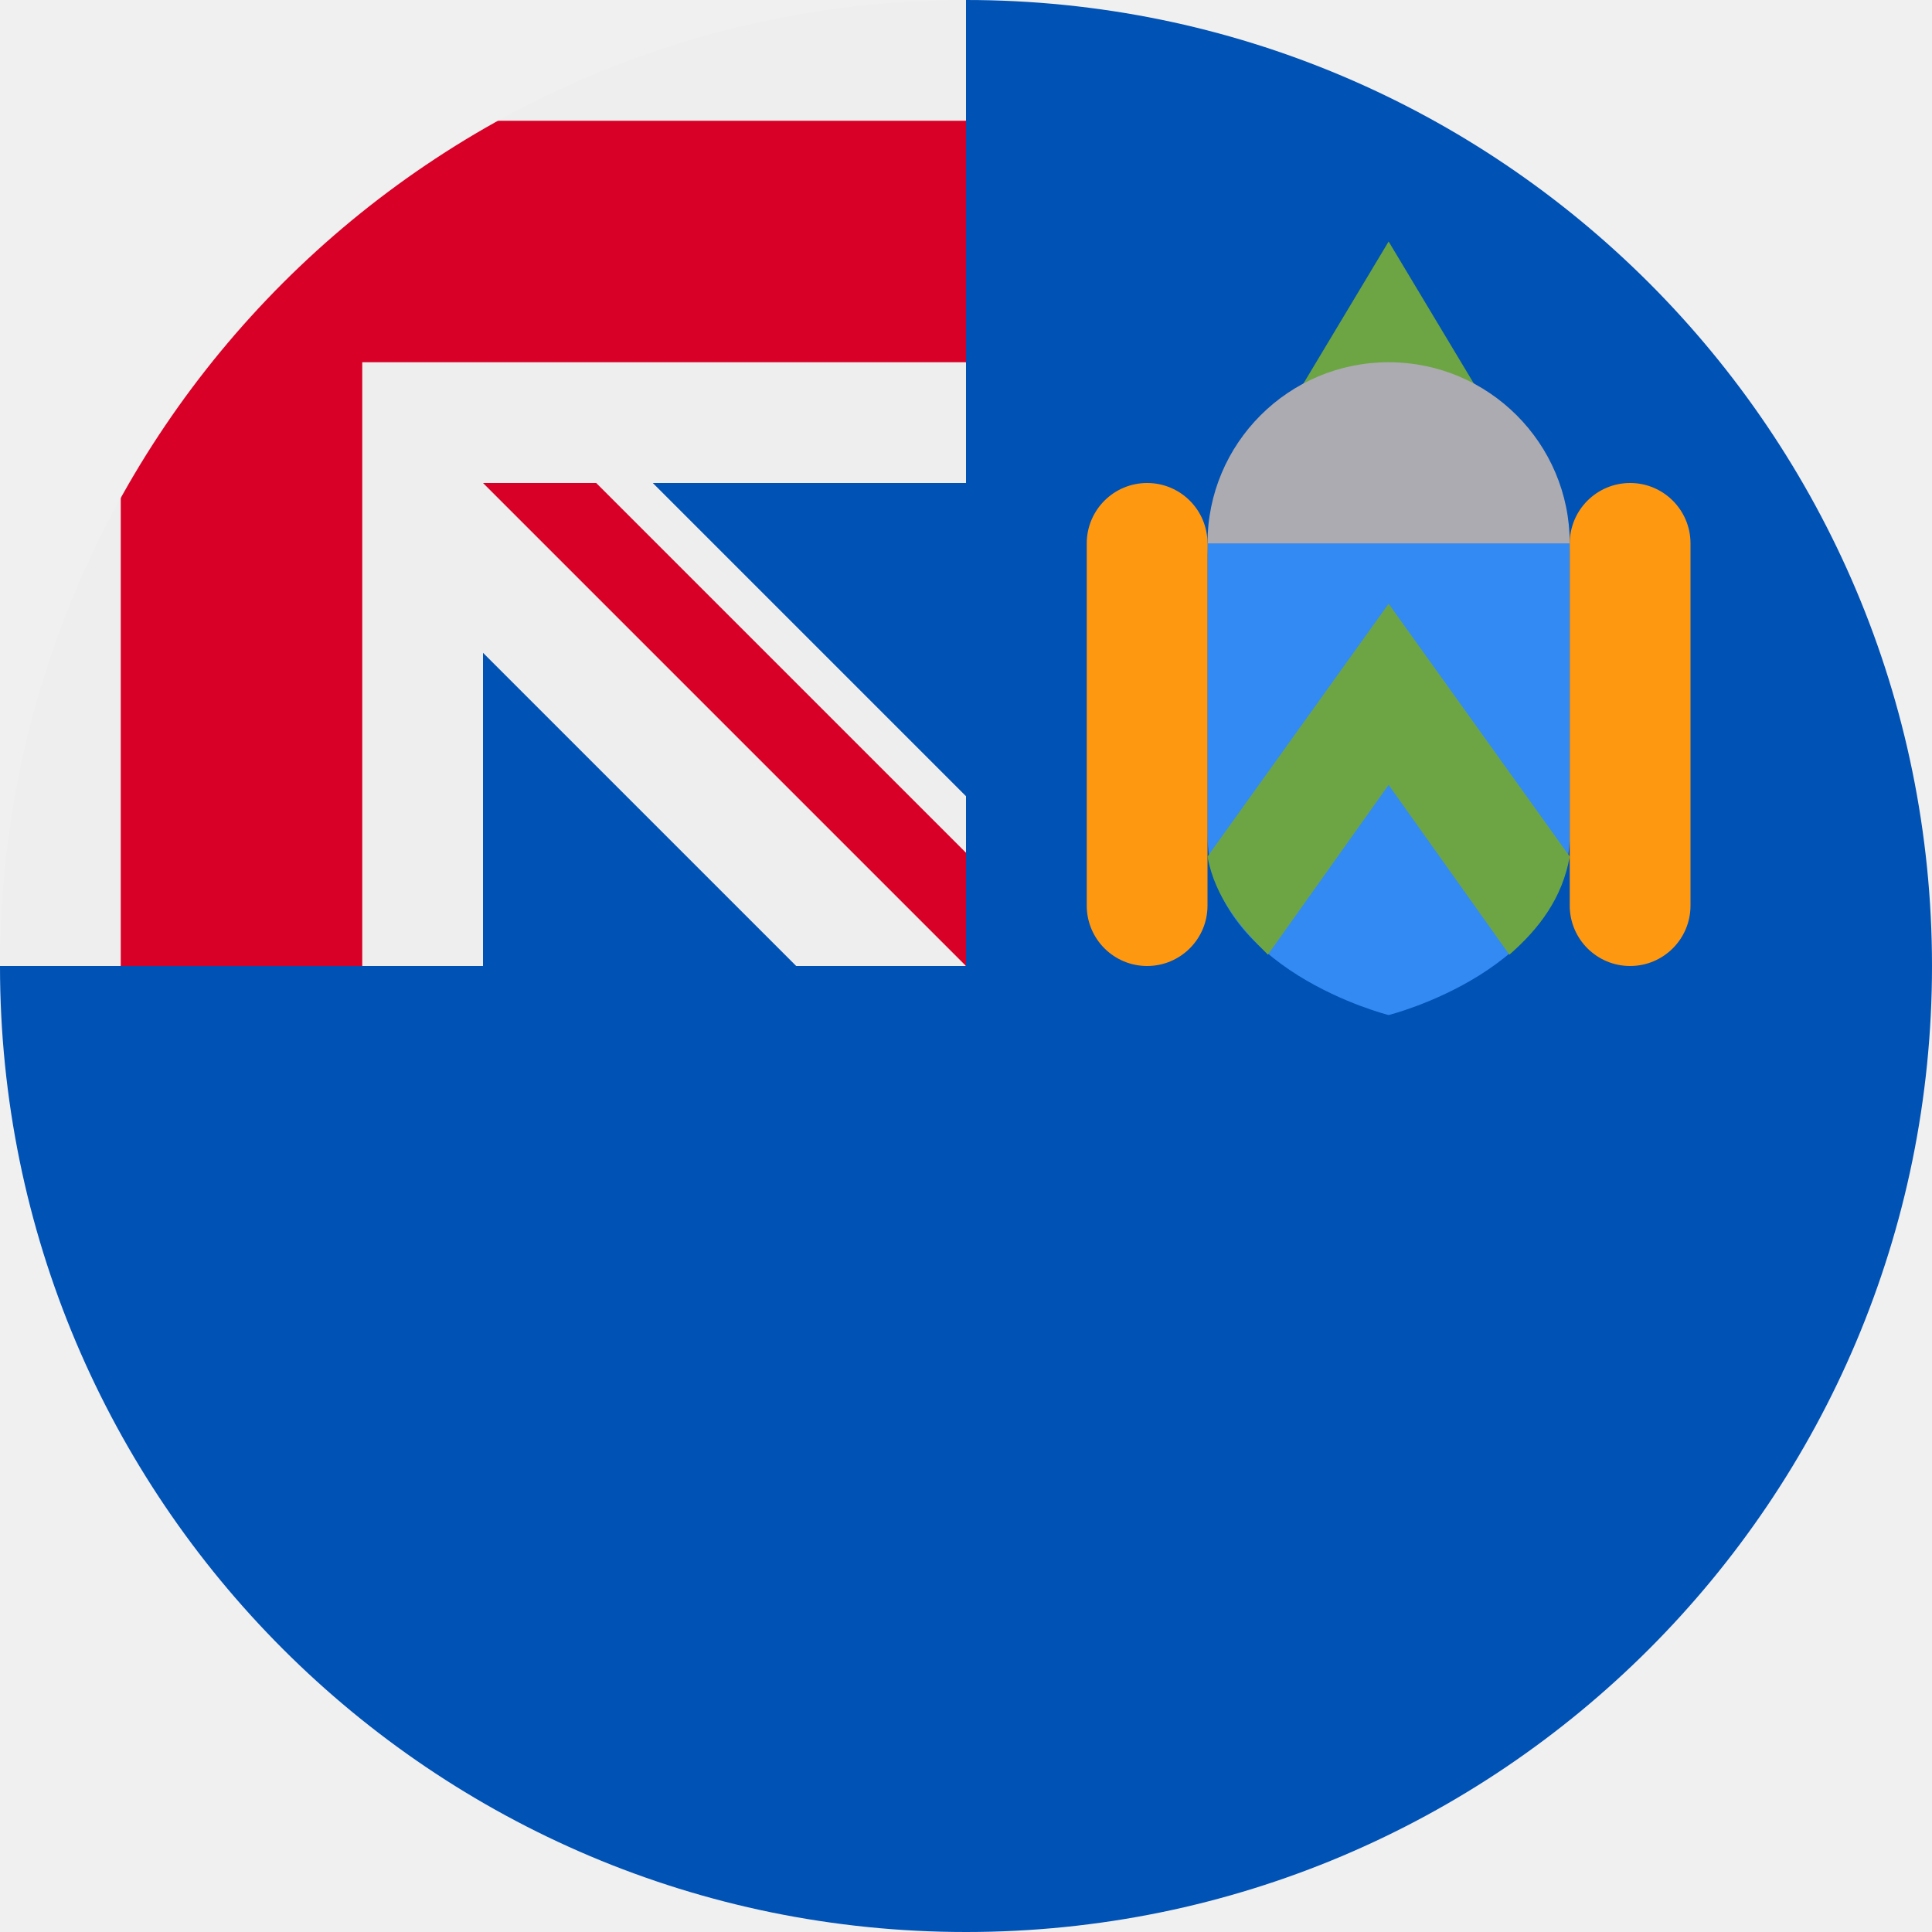
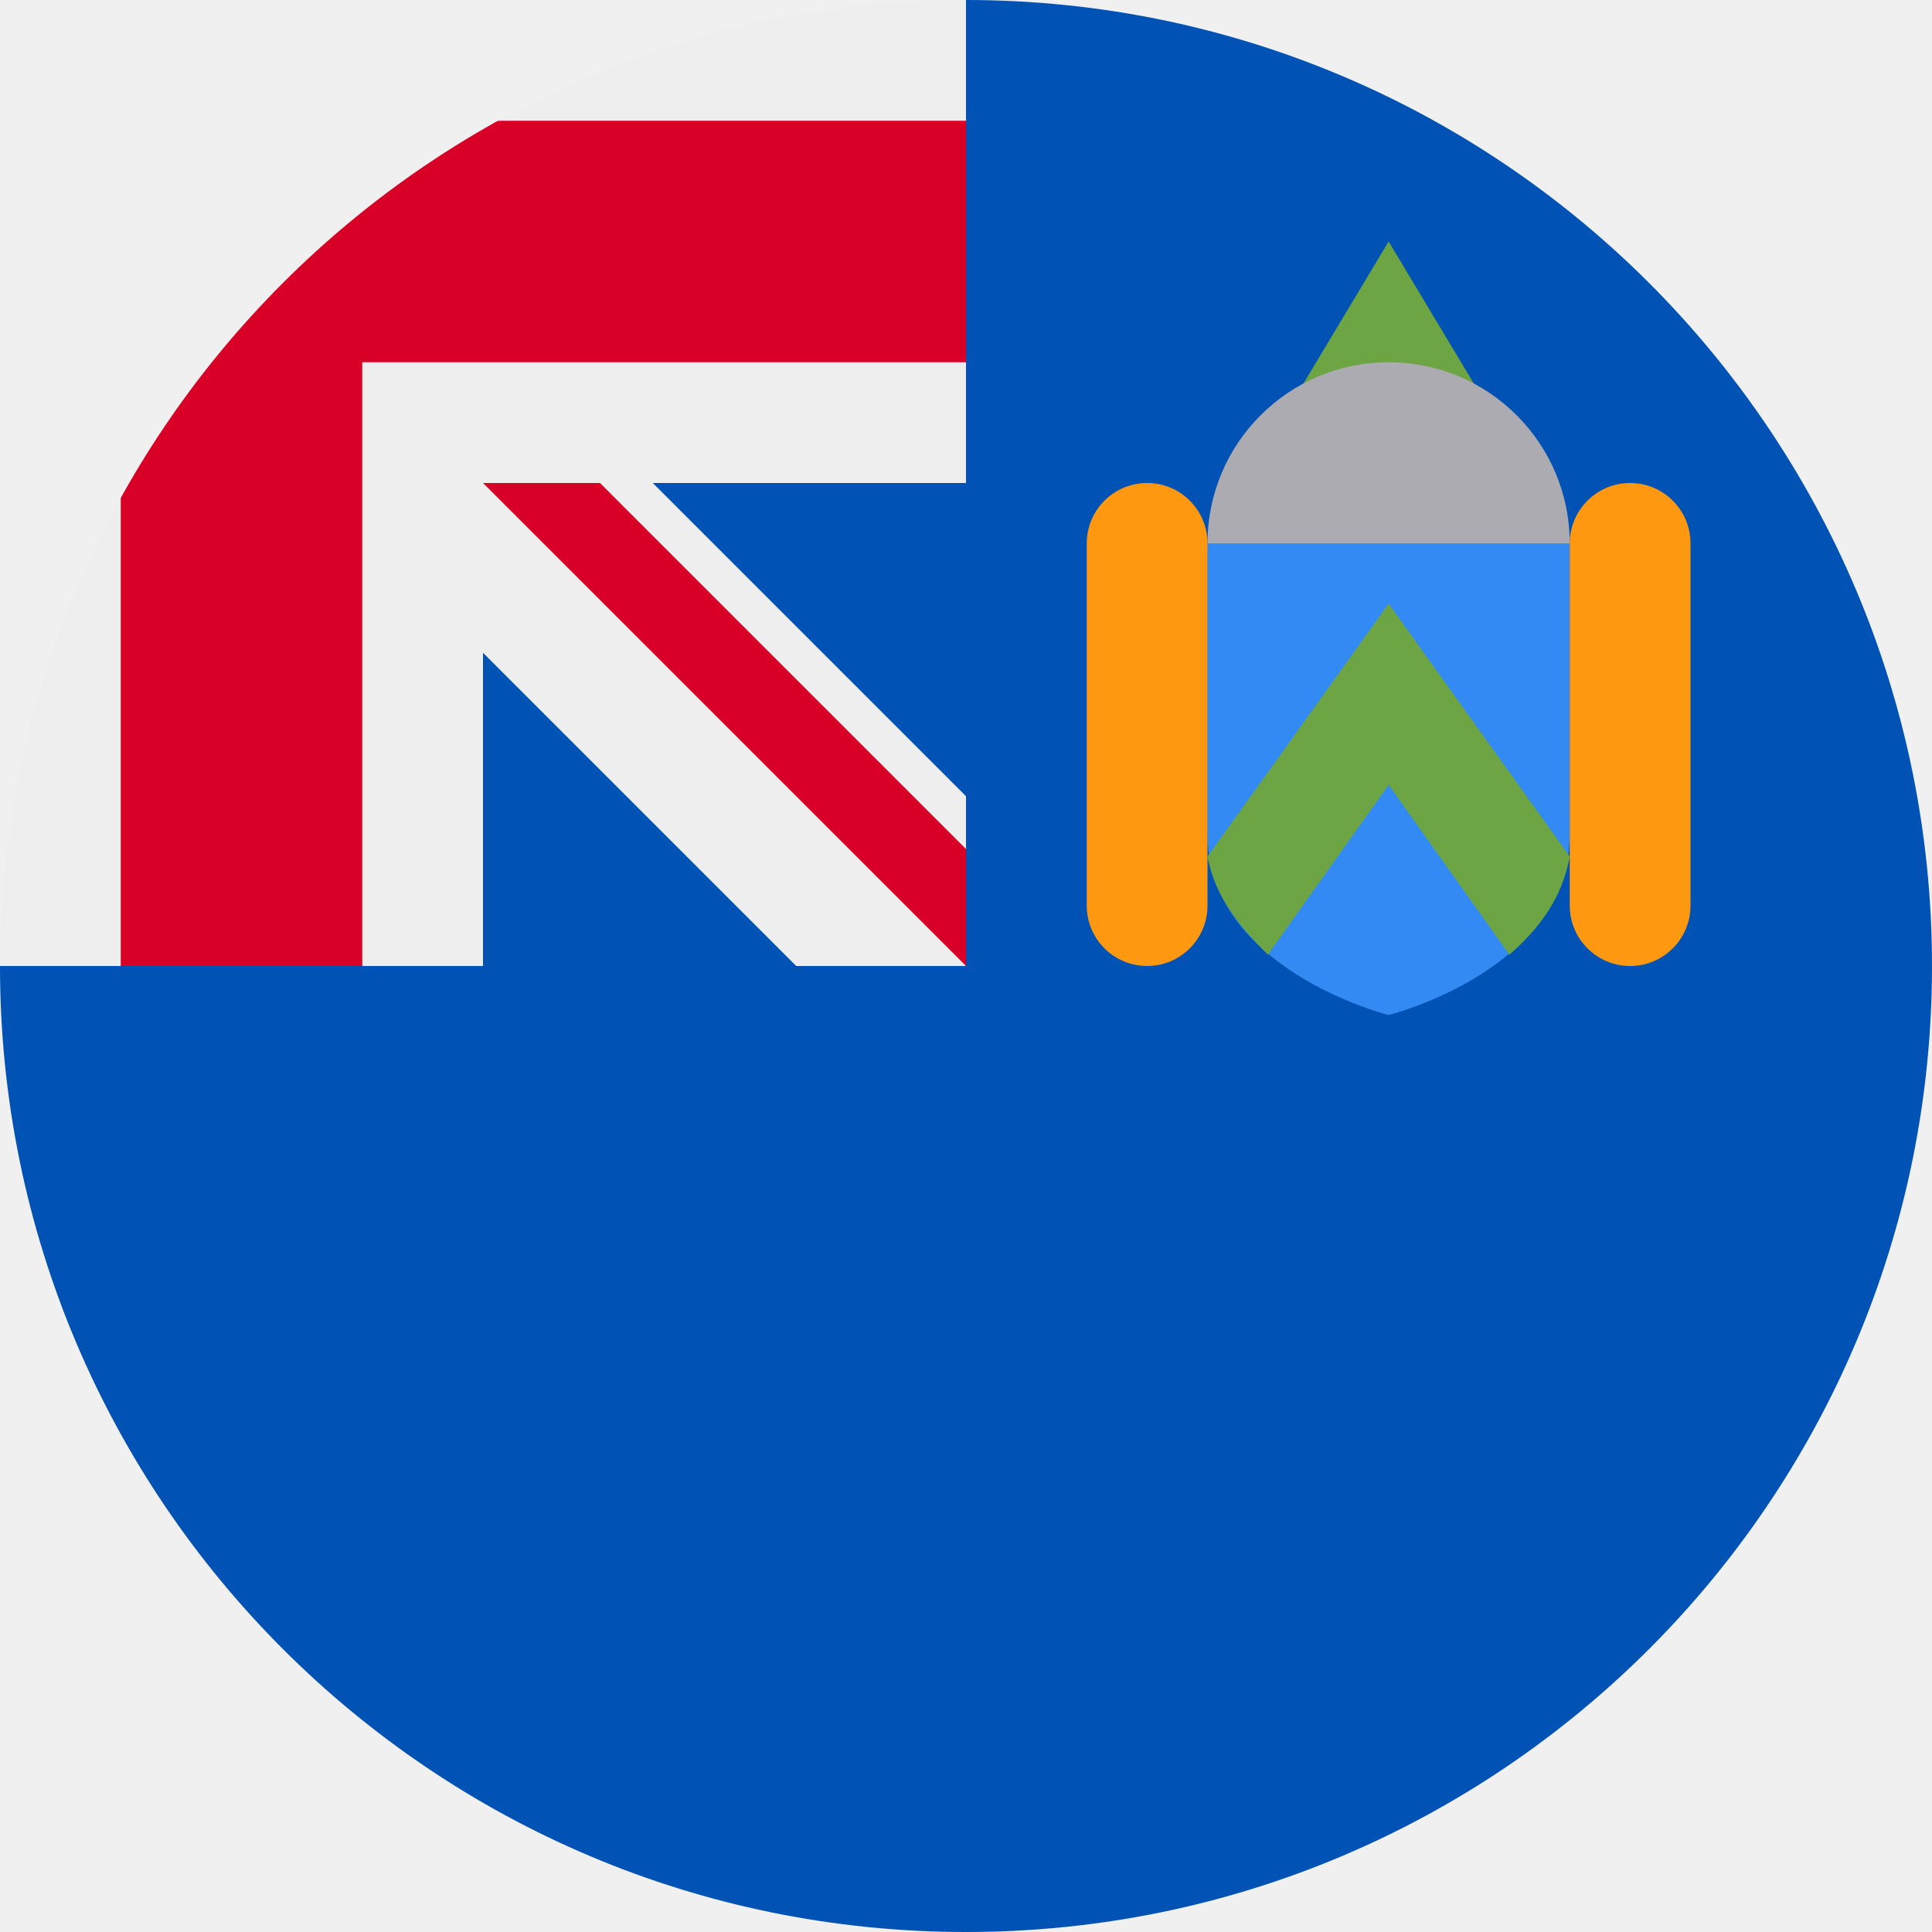
<svg xmlns="http://www.w3.org/2000/svg" width="512" height="512" viewBox="0 0 512 512">
  <mask id="a">
    <circle cx="256" cy="256" r="256" fill="#fff" />
  </mask>
  <g mask="url(#a)">
-     <path fill="#0052b4" d="M256 0h256v512H0V256z" />
+     <path fill="#0052b4" d="M256 0h256v512H0V256Z" />
+     <path fill="#eee" d="M0 0v32l32 32L0 96v160h32l32-32 32 32h32v-83l83 83h45l-8-16 8-15v-14l-83-83h83V96l-32-32 32-32V0H96L64 32 32 0Z" />
+     <path fill="#d80027" d="M32 0v32H0v64h32v160h64V96h160V32H96V0Zm96 128 128 128v-31l-97-97z" />
    <path fill="#6da544" d="m320 144 48-80 48 80z" />
-     <path fill="#eee" d="M0 0v32l32 32L0 96v160h32l32-32 32 32h32v-83l83 83h45l-16-30h16v-15l-83-83h83V96l-32-32 32-32V0H96L64 32 32 0z" />
    <circle cx="368" cy="144" r="48" fill="#acabb1" />
    <path fill="#338af3" d="M320 144v77c0 36 48 48 48 48s48-12 48-48v-77z" />
-     <path fill="#d80027" d="M32 0v32H0v64h32v160h64V96h160V32H96V0zm96 128 128 128v-30l-98-98z" />
    <rect width="32" height="128" x="288" y="128" fill="#ff9811" rx="16" ry="16" />
    <rect width="32" height="128" x="416" y="128" fill="#ff9811" rx="16" ry="16" />
-     <path fill="#6da544" d="m368 160-48 67c2 11 9 19 16 26l32-45 32 45c8-7 14-15 16-26l-48-67z" />
+     <path fill="#6da544" d="m368 160-48 67c2 11 9 19 16 26l32-45 32 45c8-7 14-15 16-26z" />
  </g>
</svg>
